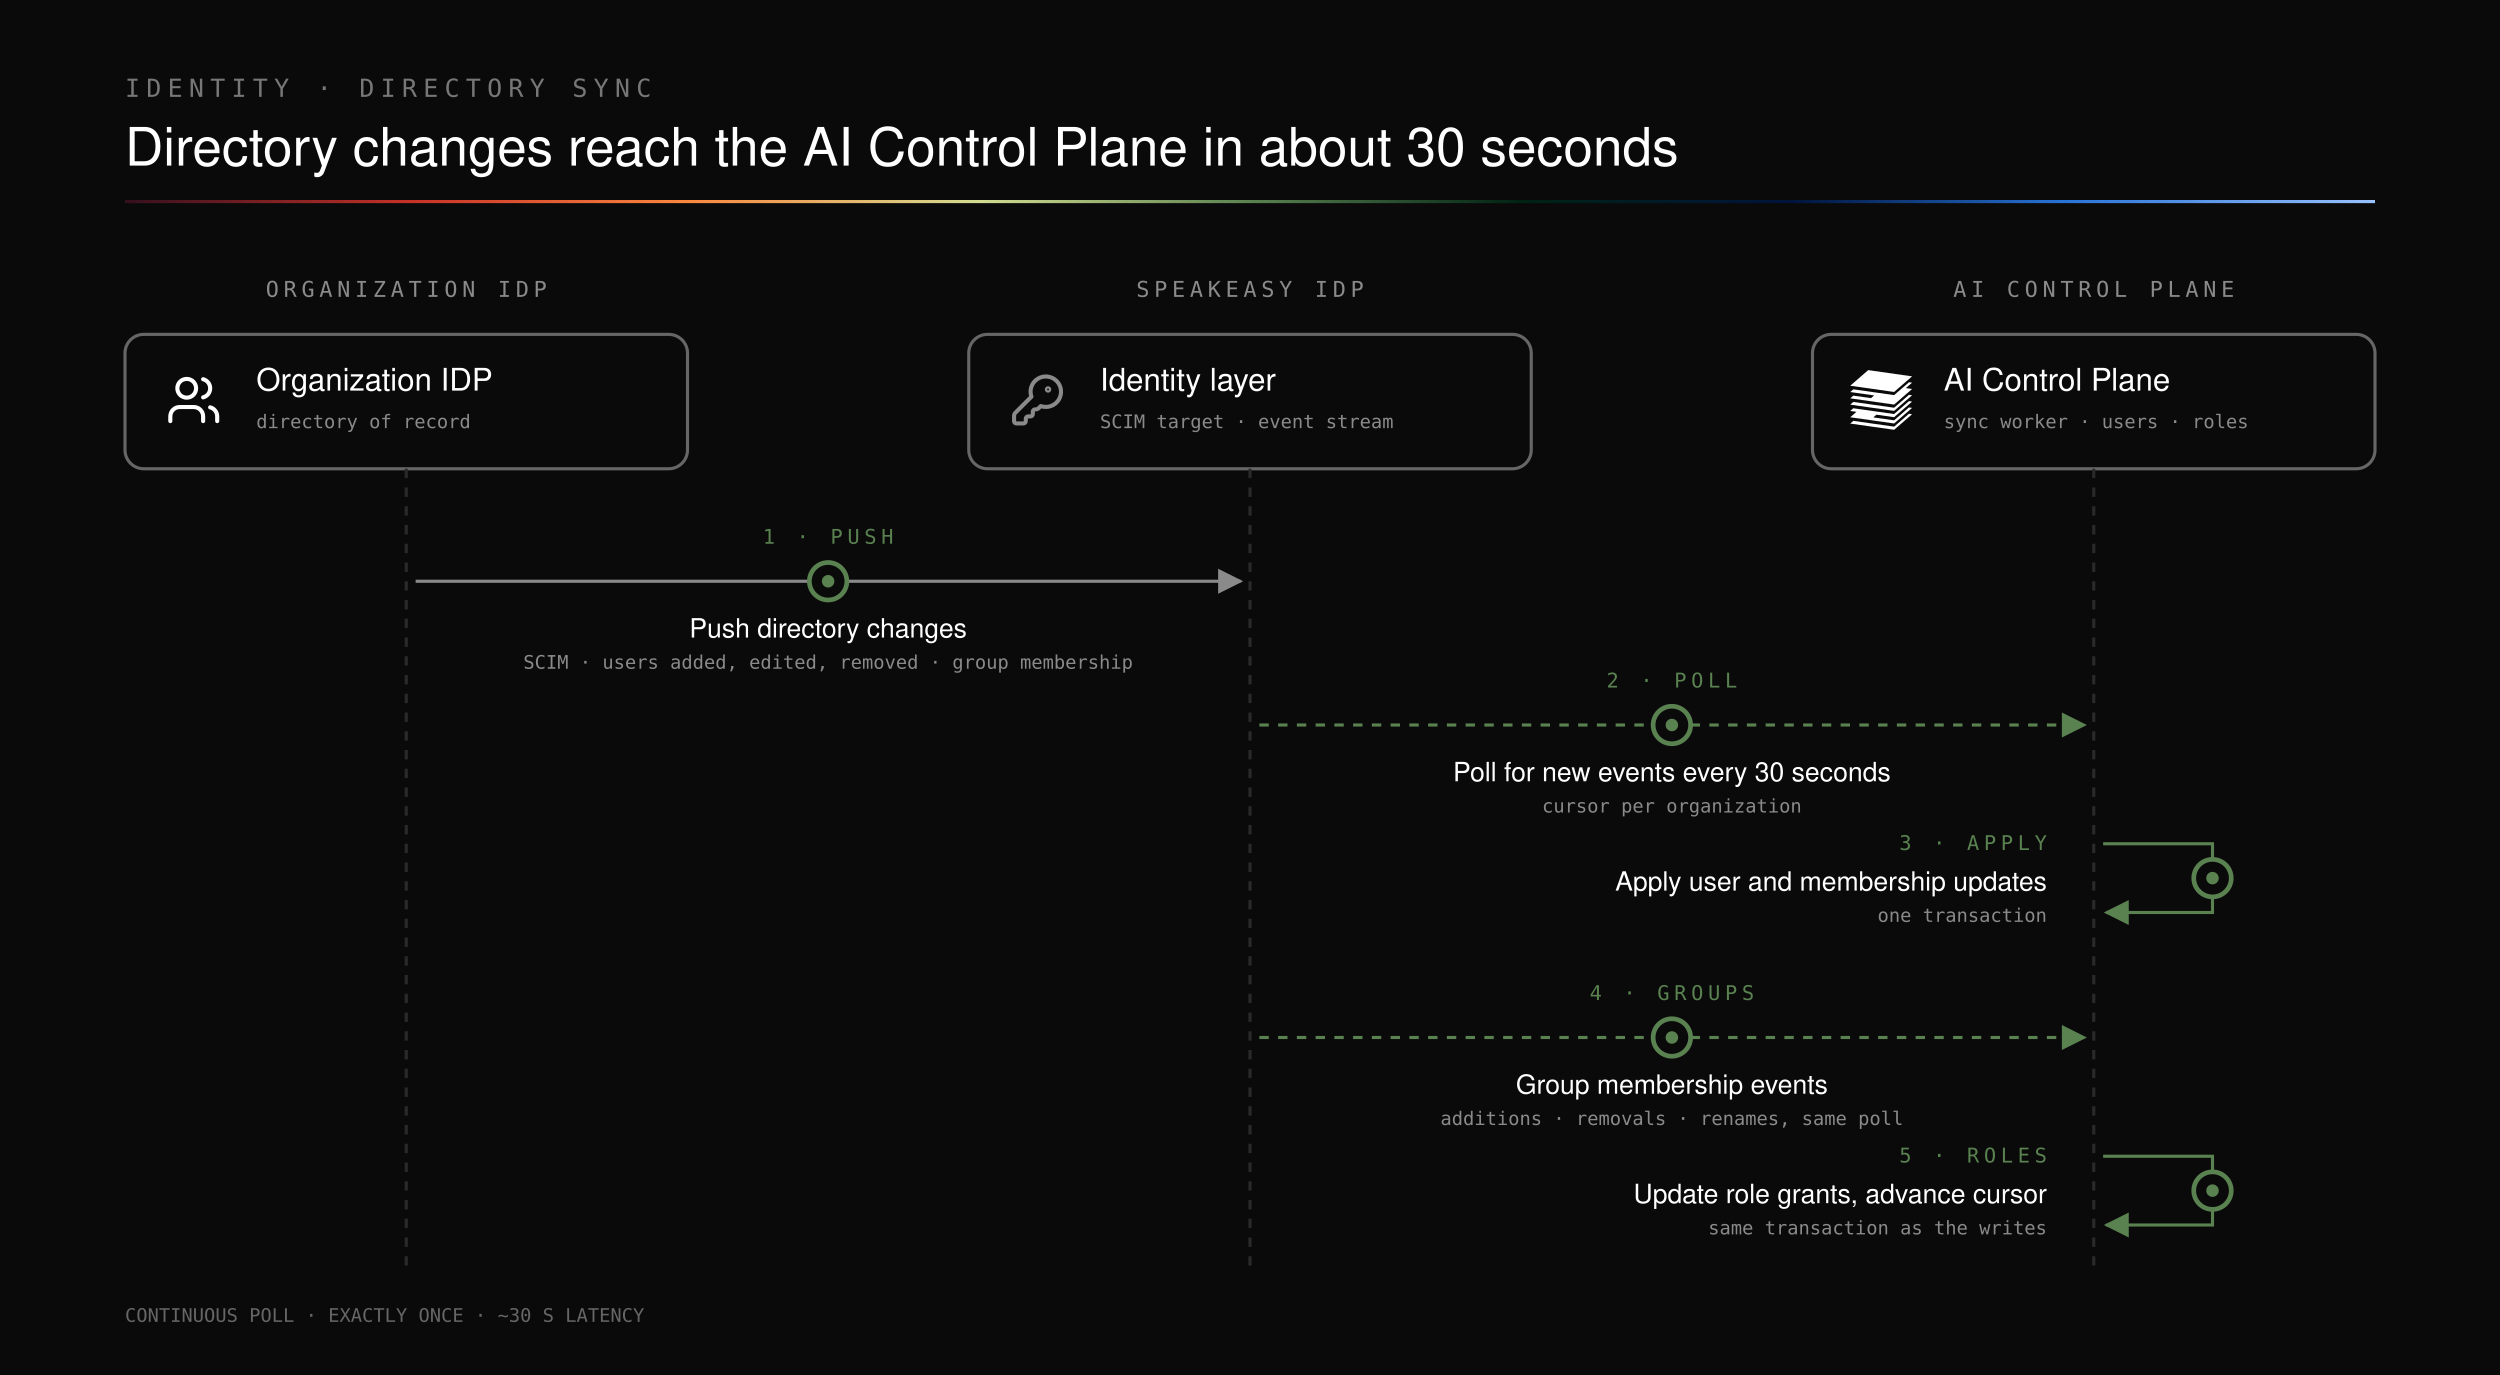
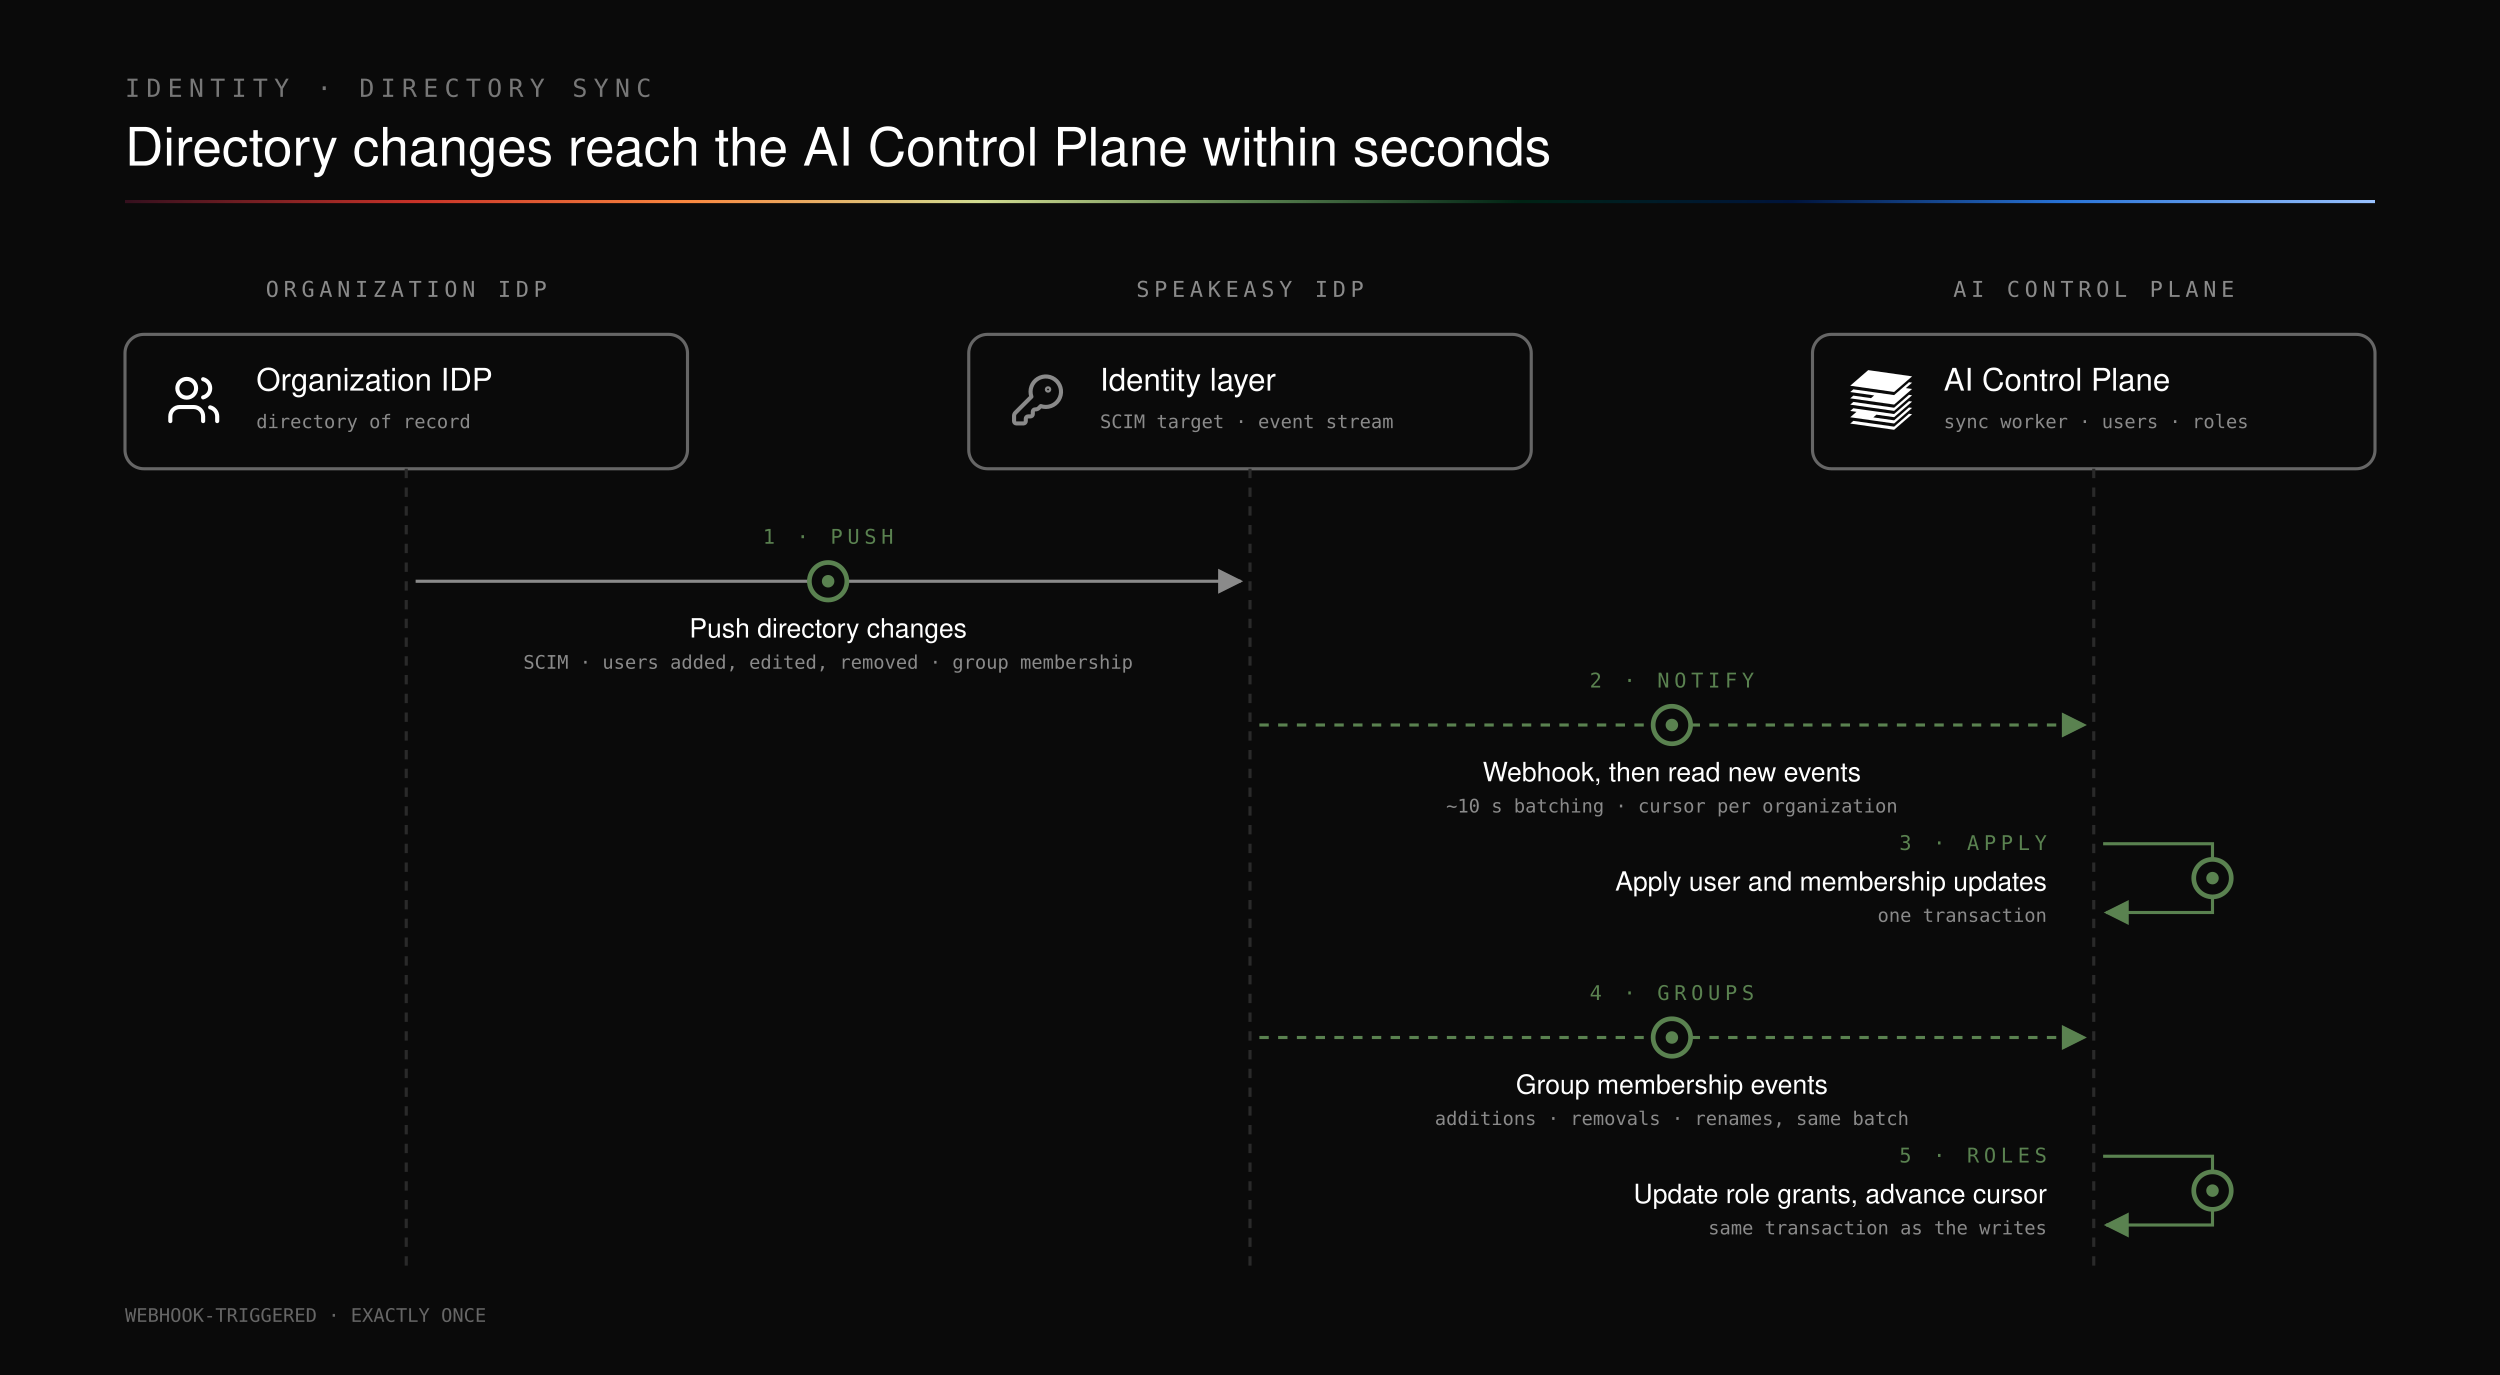
<svg xmlns="http://www.w3.org/2000/svg" width="1600" height="880" viewBox="0 0 1600 880">
  <defs>
    <linearGradient id="rainbowH" x1="0" y1="0" x2="1" y2="0">
      <stop offset="0%" stop-color="rgb(50,15,30)" />
      <stop offset="13%" stop-color="rgb(200,50,40)" />
      <stop offset="25%" stop-color="rgb(251,135,63)" />
      <stop offset="38%" stop-color="rgb(210,220,145)" />
      <stop offset="50%" stop-color="rgb(90,130,80)" />
      <stop offset="62%" stop-color="rgb(0,35,20)" />
      <stop offset="74%" stop-color="rgb(0,20,60)" />
      <stop offset="86%" stop-color="rgb(40,115,215)" />
      <stop offset="100%" stop-color="rgb(155,195,255)" />
    </linearGradient>
    <marker id="arrow" viewBox="0 0 10 10" refX="9" refY="5" markerWidth="8" markerHeight="8" orient="auto-start-reverse">
      <path d="M0 0 L10 5 L0 10 z" fill="#8a8a8a" />
    </marker>
    <marker id="arrowMoss" viewBox="0 0 10 10" refX="9" refY="5" markerWidth="8" markerHeight="8" orient="auto-start-reverse">
      <path d="M0 0 L10 5 L0 10 z" fill="rgb(90,130,80)" />
    </marker>
  </defs>
  <rect width="1600" height="880" fill="#0a0a0a" />
  <text x="80" y="62" font-family="Menlo, monospace" font-size="16" letter-spacing="4" fill="#777777">IDENTITY · DIRECTORY SYNC</text>
-   <text x="80" y="106" font-family="Helvetica Neue, Helvetica, Arial, sans-serif" font-size="34" fill="#ffffff">Directory changes reach the AI Control Plane in about 30 seconds</text>
+   <text x="80" y="106" font-family="Helvetica Neue, Helvetica, Arial, sans-serif" font-size="34" fill="#ffffff">Directory changes reach the AI Control Plane within seconds</text>
  <rect x="80" y="128" width="1440" height="2" fill="url(#rainbowH)" />
  <text x="260" y="190" font-family="Menlo, monospace" font-size="14" letter-spacing="3" fill="#8a8a8a" text-anchor="middle">ORGANIZATION IDP</text>
  <rect x="80" y="214" width="360" height="86" rx="12" fill="#0a0a0a" stroke="#666666" stroke-width="2" />
  <svg x="106" y="238" width="36" height="36" viewBox="0 0 24 24" fill="none" stroke="#ffffff" stroke-width="1.75" stroke-linecap="round" stroke-linejoin="round">
    <path d="M16 21v-2a4 4 0 0 0-4-4H6a4 4 0 0 0-4 4v2" />
    <circle cx="9" cy="7" r="4" />
    <path d="M22 21v-2a4 4 0 0 0-3-3.87" />
    <path d="M16 3.13a4 4 0 0 1 0 7.75" />
  </svg>
  <text x="164" y="250" font-family="Helvetica Neue, Helvetica, Arial, sans-serif" font-size="20" fill="#ffffff">Organization IDP</text>
  <text x="164" y="274" font-family="Menlo, monospace" font-size="12" fill="#8a8a8a">directory of record</text>
  <line x1="260" y1="300" x2="260" y2="810" stroke="#2a2a2a" stroke-width="2" stroke-dasharray="6 6" />
  <text x="800" y="190" font-family="Menlo, monospace" font-size="14" letter-spacing="3" fill="#8a8a8a" text-anchor="middle">SPEAKEASY IDP</text>
  <rect x="620" y="214" width="360" height="86" rx="12" fill="#0a0a0a" stroke="#666666" stroke-width="2" />
  <svg x="646" y="238" width="36" height="36" viewBox="0 0 24 24" fill="none" stroke="#8a8a8a" stroke-width="1.75" stroke-linecap="round" stroke-linejoin="round">
    <path d="M2.586 17.414A2 2 0 0 0 2 18.828V21a1 1 0 0 0 1 1h3a1 1 0 0 0 1-1v-1a1 1 0 0 1 1-1h1a1 1 0 0 0 1-1v-1a1 1 0 0 1 1-1h.172a2 2 0 0 0 1.414-.586l.814-.814a6.5 6.5 0 1 0-4-4z" />
    <circle cx="16.5" cy="7.5" r=".5" fill="currentColor" />
  </svg>
  <text x="704" y="250" font-family="Helvetica Neue, Helvetica, Arial, sans-serif" font-size="20" fill="#ffffff">Identity layer</text>
  <text x="704" y="274" font-family="Menlo, monospace" font-size="12" fill="#8a8a8a">SCIM target · event stream</text>
  <line x1="800" y1="300" x2="800" y2="810" stroke="#2a2a2a" stroke-width="2" stroke-dasharray="6 6" />
  <text x="1340" y="190" font-family="Menlo, monospace" font-size="14" letter-spacing="3" fill="#8a8a8a" text-anchor="middle">AI CONTROL PLANE</text>
  <rect x="1160" y="214" width="360" height="86" rx="12" fill="#0a0a0a" stroke="#666666" stroke-width="2" />
  <svg x="1184" y="236" width="40" height="40" viewBox="0 0 101 97">
    <path fill="#ffffff" d="M71.288 91.564 5.403 82.202l-5.05 4.38L71.287 96.66l29.064-25.215-5.044-.715-24.02 20.835Z" />
    <path fill="#ffffff" d="m71.288 76.28 29.064-25.216-5.044-.714-24.02 20.828-23.509-3.338-32.288-4.582-10.088-1.435-5.05 4.38 10.094 1.429L.352 76.386l70.936 10.076 29.064-25.208-5.044-.715-24.014 20.835-33.61-4.779 5.045-4.374 28.559 4.058Z" />
    <path fill="#ffffff" d="M71.288 60.989 5.403 51.627l-5.05 4.38 70.935 10.076 29.064-25.208-5.044-.715-24.02 20.829Z" />
    <path fill="#ffffff" d="M95.308 19.774 85.213 28.53 71.288 40.61 44.056 36.74 5.403 31.247l-5.05 4.38 38.653 5.487-5.045 4.381-28.565-4.058-5.044 4.38 70.936 10.076 29.064-25.208-10.095-1.435 10.095-8.761-5.044-.715Z" />
    <path fill="#ffffff" d="M100.352 10.3 29.416.223.352 25.432l70.936 10.082L100.352 10.3Z" />
  </svg>
  <text x="1244" y="250" font-family="Helvetica Neue, Helvetica, Arial, sans-serif" font-size="20" fill="#ffffff">AI Control Plane</text>
  <text x="1244" y="274" font-family="Menlo, monospace" font-size="12" fill="#8a8a8a">sync worker · users · roles</text>
  <line x1="1340" y1="300" x2="1340" y2="810" stroke="#2a2a2a" stroke-width="2" stroke-dasharray="6 6" />
  <path d="M266 372 H794" fill="none" stroke="#8a8a8a" stroke-width="2" marker-end="url(#arrow)" />
  <circle cx="530.0" cy="372" r="12" fill="#0a0a0a" stroke="rgb(90,130,80)" stroke-width="3" />
  <circle cx="530.0" cy="372" r="4" fill="rgb(90,130,80)" />
  <text x="530.0" y="348" font-family="Menlo, monospace" font-size="13" letter-spacing="3" fill="rgb(90,130,80)" text-anchor="middle">1 · PUSH</text>
  <text x="530.0" y="408" font-family="Helvetica Neue, Helvetica, Arial, sans-serif" font-size="17" fill="#ffffff" text-anchor="middle">Push directory changes</text>
  <text x="530.0" y="428" font-family="Menlo, monospace" font-size="12" fill="#8a8a8a" text-anchor="middle">SCIM · users added, edited, removed · group membership</text>
  <path d="M806 464 H1334" fill="none" stroke="rgb(90,130,80)" stroke-width="2" stroke-dasharray="6 6" marker-end="url(#arrowMoss)" />
  <circle cx="1070.0" cy="464" r="12" fill="#0a0a0a" stroke="rgb(90,130,80)" stroke-width="3" />
  <circle cx="1070.0" cy="464" r="4" fill="rgb(90,130,80)" />
-   <text x="1070.0" y="440" font-family="Menlo, monospace" font-size="13" letter-spacing="3" fill="rgb(90,130,80)" text-anchor="middle">2 · POLL</text>
-   <text x="1070.0" y="500" font-family="Helvetica Neue, Helvetica, Arial, sans-serif" font-size="17" fill="#ffffff" text-anchor="middle">Poll for new events every 30 seconds</text>
-   <text x="1070.0" y="520" font-family="Menlo, monospace" font-size="12" fill="#8a8a8a" text-anchor="middle">cursor per organization</text>
+   <text x="1070.0" y="440" font-family="Menlo, monospace" font-size="13" letter-spacing="3" fill="rgb(90,130,80)" text-anchor="middle">2 · NOTIFY</text>
+   <text x="1070.0" y="500" font-family="Helvetica Neue, Helvetica, Arial, sans-serif" font-size="17" fill="#ffffff" text-anchor="middle">Webhook, then read new events</text>
+   <text x="1070.0" y="520" font-family="Menlo, monospace" font-size="12" fill="#8a8a8a" text-anchor="middle">~10 s batching · cursor per organization</text>
  <path d="M1346 540 H1416 V584 H1348" fill="none" stroke="rgb(90,130,80)" stroke-width="2" marker-end="url(#arrowMoss)" />
  <circle cx="1416" cy="562" r="12" fill="#0a0a0a" stroke="rgb(90,130,80)" stroke-width="3" />
  <circle cx="1416" cy="562" r="4" fill="rgb(90,130,80)" />
  <text x="1310" y="544" font-family="Menlo, monospace" font-size="13" letter-spacing="3" fill="rgb(90,130,80)" text-anchor="end">3 · APPLY</text>
  <text x="1310" y="570" font-family="Helvetica Neue, Helvetica, Arial, sans-serif" font-size="17" fill="#ffffff" text-anchor="end">Apply user and membership updates</text>
  <text x="1310" y="590" font-family="Menlo, monospace" font-size="12" fill="#8a8a8a" text-anchor="end">one transaction</text>
  <path d="M806 664 H1334" fill="none" stroke="rgb(90,130,80)" stroke-width="2" stroke-dasharray="6 6" marker-end="url(#arrowMoss)" />
  <circle cx="1070.0" cy="664" r="12" fill="#0a0a0a" stroke="rgb(90,130,80)" stroke-width="3" />
  <circle cx="1070.0" cy="664" r="4" fill="rgb(90,130,80)" />
  <text x="1070.0" y="640" font-family="Menlo, monospace" font-size="13" letter-spacing="3" fill="rgb(90,130,80)" text-anchor="middle">4 · GROUPS</text>
  <text x="1070.0" y="700" font-family="Helvetica Neue, Helvetica, Arial, sans-serif" font-size="17" fill="#ffffff" text-anchor="middle">Group membership events</text>
-   <text x="1070.0" y="720" font-family="Menlo, monospace" font-size="12" fill="#8a8a8a" text-anchor="middle">additions · removals · renames, same poll</text>
+   <text x="1070.0" y="720" font-family="Menlo, monospace" font-size="12" fill="#8a8a8a" text-anchor="middle">additions · removals · renames, same batch</text>
  <path d="M1346 740 H1416 V784 H1348" fill="none" stroke="rgb(90,130,80)" stroke-width="2" marker-end="url(#arrowMoss)" />
  <circle cx="1416" cy="762" r="12" fill="#0a0a0a" stroke="rgb(90,130,80)" stroke-width="3" />
  <circle cx="1416" cy="762" r="4" fill="rgb(90,130,80)" />
  <text x="1310" y="744" font-family="Menlo, monospace" font-size="13" letter-spacing="3" fill="rgb(90,130,80)" text-anchor="end">5 · ROLES</text>
  <text x="1310" y="770" font-family="Helvetica Neue, Helvetica, Arial, sans-serif" font-size="17" fill="#ffffff" text-anchor="end">Update role grants, advance cursor</text>
  <text x="1310" y="790" font-family="Menlo, monospace" font-size="12" fill="#8a8a8a" text-anchor="end">same transaction as the writes</text>
-   <text x="80" y="846" font-family="Menlo, monospace" font-size="12" fill="#666666">CONTINUOUS POLL · EXACTLY ONCE · ~30 S LATENCY</text>
+   <text x="80" y="846" font-family="Menlo, monospace" font-size="12" fill="#666666">WEBHOOK-TRIGGERED · EXACTLY ONCE</text>
</svg>
